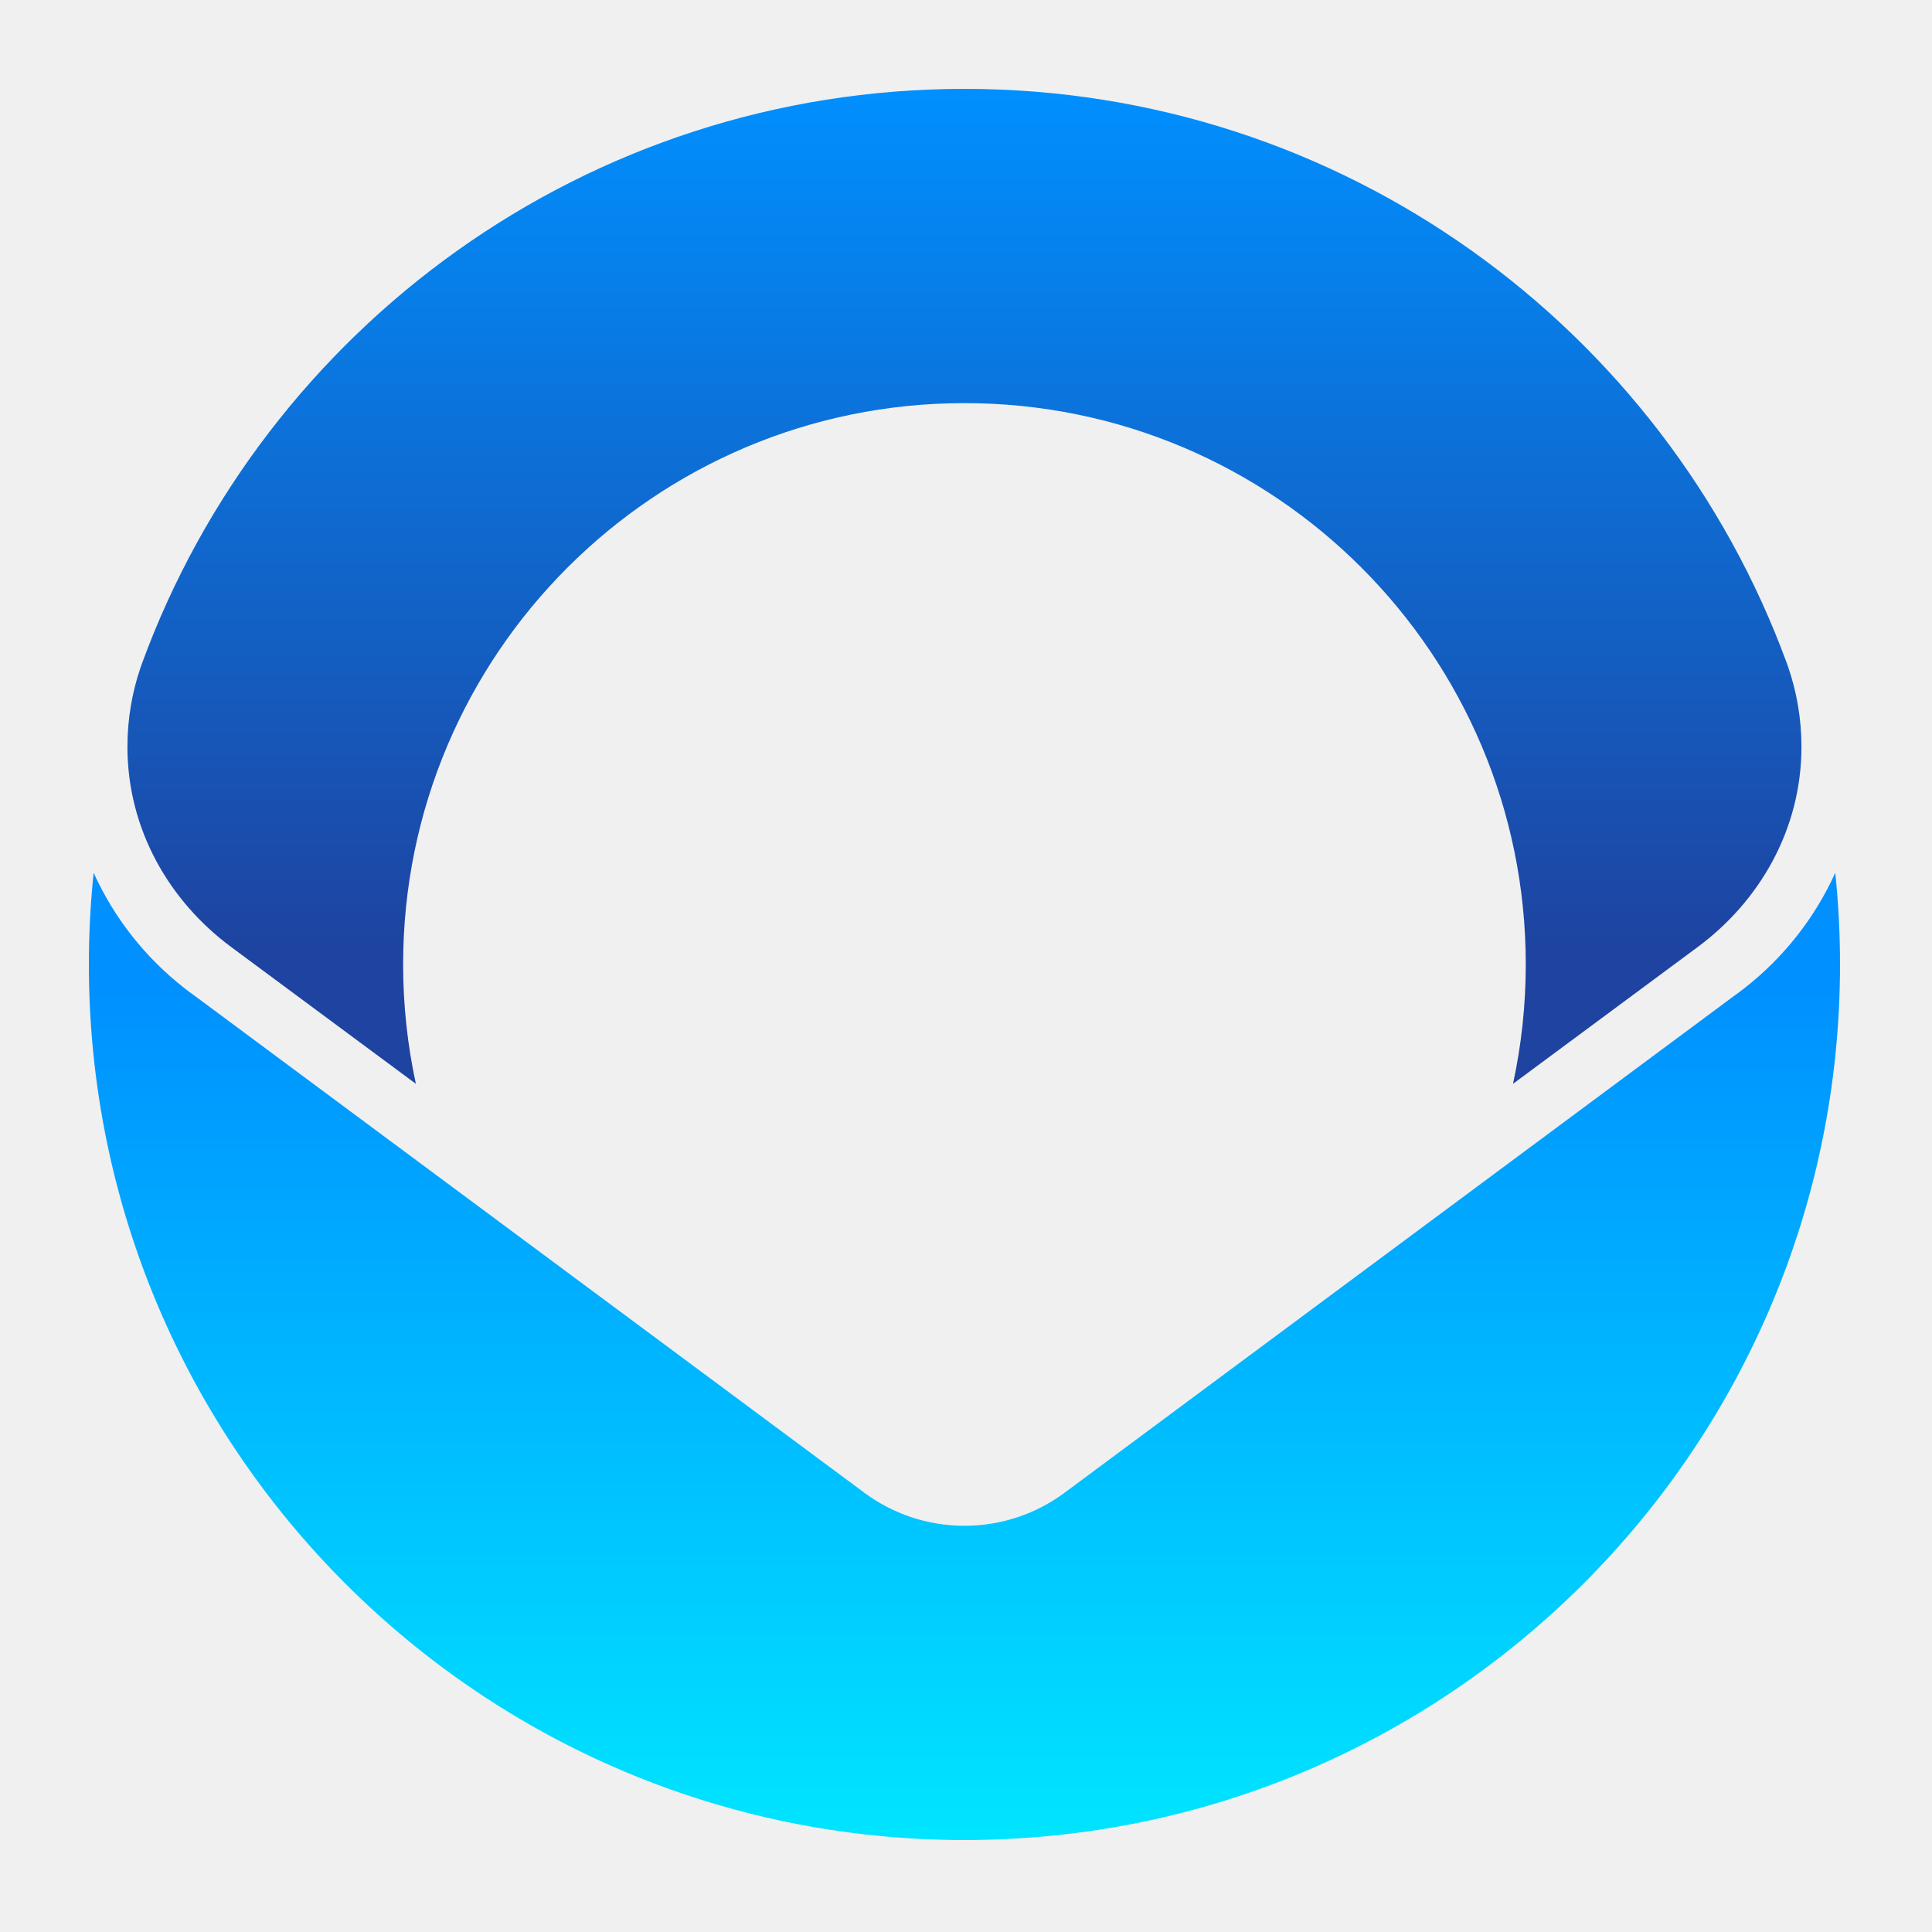
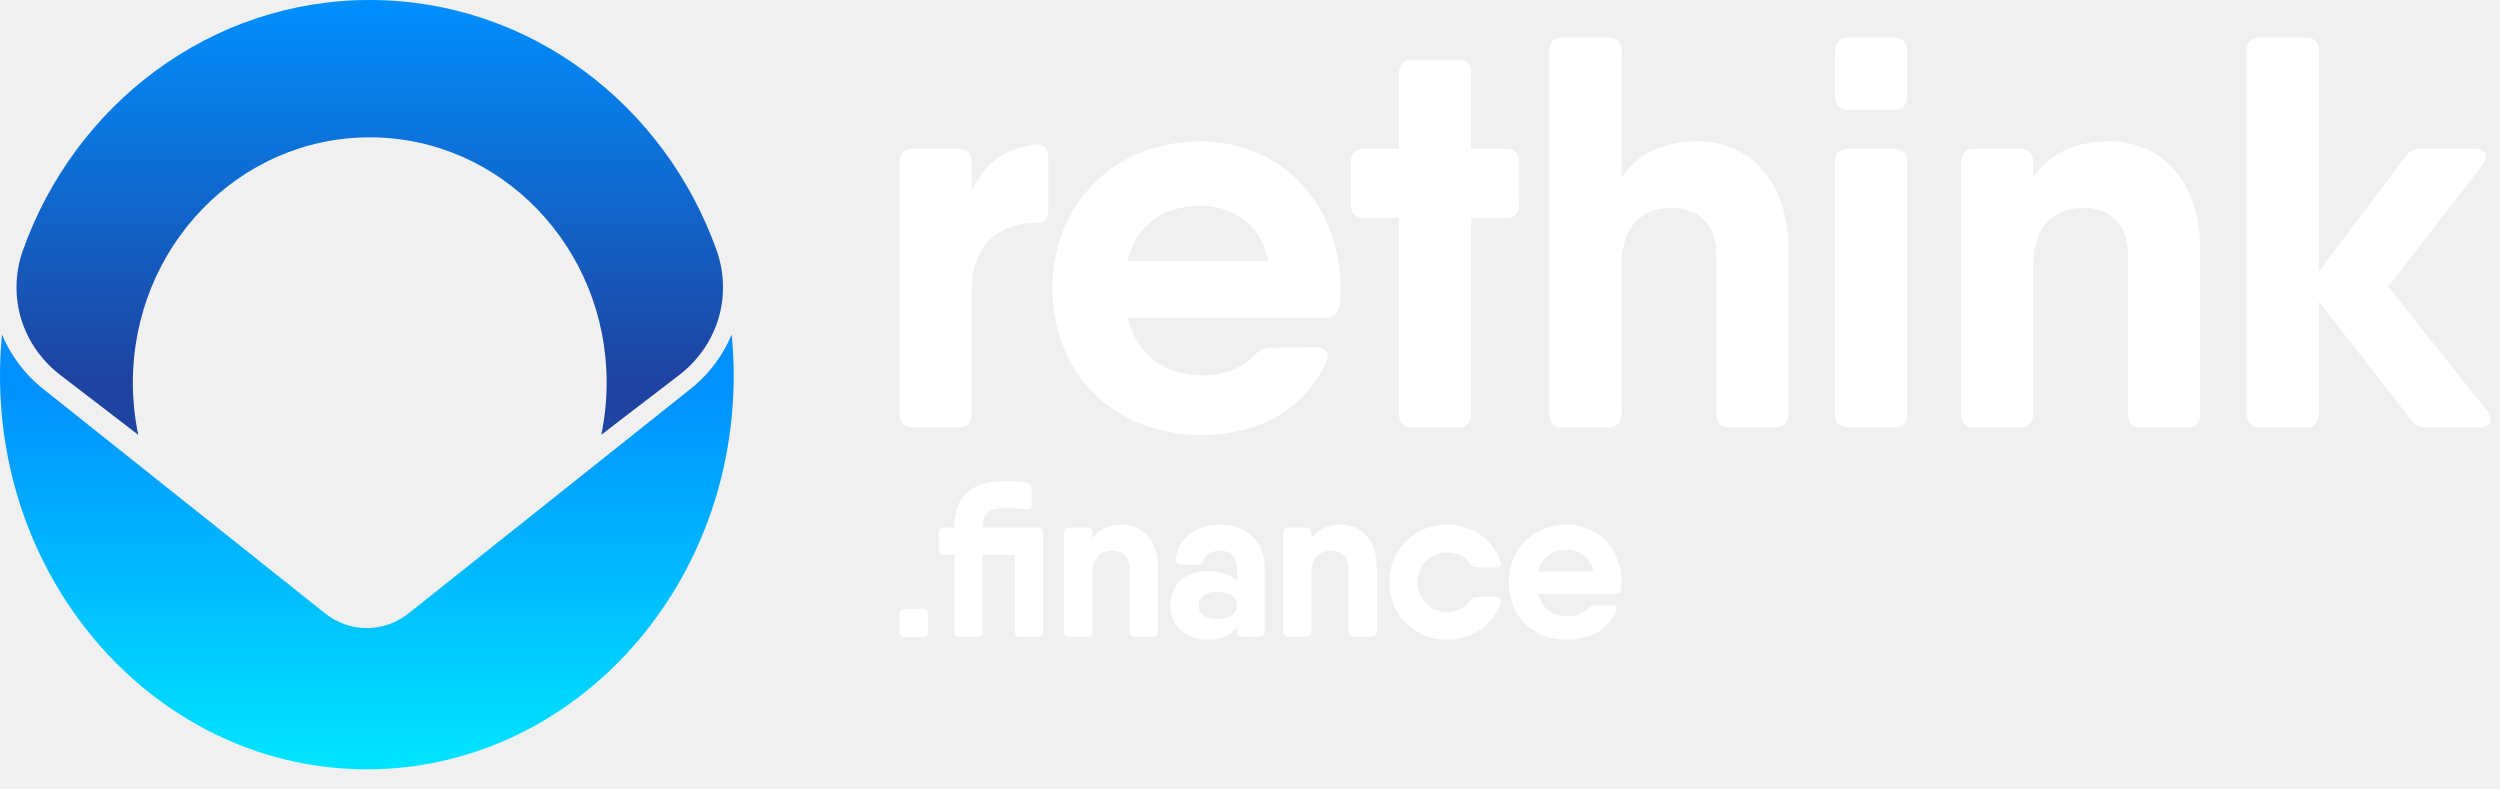
- <svg xmlns="http://www.w3.org/2000/svg" width="275" height="275" viewBox="0 0 500 500" version="1.1">
+ <svg xmlns="http://www.w3.org/2000/svg" width="92" height="29" viewBox="0 0 92 29" fill="none">
+   <path fill-rule="evenodd" clip-rule="evenodd" d="M38.078 5.318C37.056 5.448 36.205 5.981 35.759 7.026V5.967C35.759 5.653 35.584 5.478 35.271 5.478H33.594C33.278 5.478 33.103 5.652 33.103 5.967V15.244C33.103 15.555 33.278 15.729 33.594 15.729H35.271C35.584 15.729 35.759 15.555 35.759 15.244V10.675C35.759 8.847 36.953 8.191 38.205 8.195C38.445 8.195 38.579 8.031 38.579 7.723V5.786C38.579 5.475 38.404 5.27 38.075 5.321L38.078 5.318ZM33.282 22.404H33.965C34.063 22.404 34.144 22.484 34.144 22.582V23.262C34.144 23.36 34.064 23.441 33.965 23.441H33.282C33.184 23.441 33.103 23.36 33.103 23.262V22.582C33.103 22.484 33.184 22.404 33.282 22.404ZM38.199 19.416H37.803H36.162V19.376C36.162 18.834 36.481 18.697 37.016 18.697C37.246 18.697 37.501 18.71 37.764 18.737C37.889 18.753 37.966 18.683 37.966 18.56V17.983C37.966 17.869 37.912 17.794 37.797 17.777C37.529 17.724 37.272 17.701 37.016 17.701C35.738 17.701 35.121 18.271 35.121 19.376V19.416H34.736C34.612 19.416 34.544 19.485 34.544 19.607V20.222C34.544 20.345 34.612 20.413 34.736 20.413H35.121V23.244C35.121 23.367 35.189 23.435 35.313 23.435H35.971C36.093 23.435 36.162 23.367 36.162 23.244V20.413H37.349V23.244C37.349 23.367 37.417 23.435 37.541 23.435H38.199C38.321 23.435 38.39 23.367 38.39 23.244V19.607C38.39 19.485 38.321 19.416 38.199 19.416ZM41.302 19.308C40.799 19.308 40.429 19.49 40.203 19.829V19.607C40.203 19.485 40.135 19.416 40.012 19.416H39.354C39.23 19.416 39.162 19.485 39.162 19.607V23.244C39.162 23.367 39.23 23.435 39.354 23.435H40.012C40.135 23.435 40.203 23.367 40.203 23.244V21.108C40.203 20.503 40.522 20.268 40.932 20.268C41.297 20.268 41.571 20.485 41.571 20.945V23.244C41.571 23.367 41.64 23.435 41.764 23.435H42.422C42.544 23.435 42.612 23.367 42.612 23.244V20.867C42.612 19.883 42.051 19.308 41.301 19.308H41.302ZM44.9 19.308C44.072 19.308 43.366 19.762 43.265 20.583C43.257 20.715 43.334 20.783 43.458 20.783H44.103C44.218 20.783 44.261 20.72 44.302 20.611C44.371 20.394 44.596 20.268 44.9 20.268C45.283 20.268 45.525 20.466 45.525 20.944V21.372C45.292 21.169 44.943 21.016 44.431 21.016C43.713 21.016 43.071 21.435 43.071 22.279C43.071 23.123 43.713 23.544 44.431 23.544C44.943 23.544 45.292 23.37 45.525 23.087V23.245C45.525 23.367 45.594 23.435 45.718 23.435H46.351C46.474 23.435 46.542 23.367 46.542 23.245V20.883C46.542 19.837 45.791 19.308 44.9 19.308ZM44.785 22.78C44.326 22.78 44.112 22.57 44.112 22.281C44.112 21.991 44.326 21.78 44.785 21.78C45.242 21.78 45.525 21.971 45.525 22.281C45.525 22.57 45.242 22.78 44.785 22.78ZM49.358 19.308C48.854 19.308 48.484 19.49 48.258 19.829V19.607C48.258 19.485 48.19 19.416 48.067 19.416H47.41C47.286 19.416 47.217 19.485 47.217 19.607V23.244C47.217 23.367 47.286 23.435 47.41 23.435H48.067C48.19 23.435 48.258 23.367 48.258 23.244V21.108C48.258 20.503 48.577 20.268 48.987 20.268C49.352 20.268 49.627 20.485 49.627 20.945V23.244C49.627 23.367 49.695 23.435 49.819 23.435H50.477C50.599 23.435 50.667 23.367 50.667 23.244V20.867C50.667 19.883 50.106 19.308 49.356 19.308H49.358ZM55.06 21.968H54.335C54.228 21.968 54.164 22.014 54.105 22.107C53.938 22.364 53.627 22.523 53.261 22.523C52.644 22.523 52.167 22.065 52.167 21.426C52.167 20.787 52.644 20.329 53.261 20.329C53.624 20.329 53.935 20.486 54.105 20.751C54.164 20.837 54.234 20.883 54.335 20.883H55.06C55.191 20.883 55.267 20.799 55.219 20.668C54.959 19.863 54.184 19.308 53.261 19.308C52.037 19.308 51.126 20.23 51.126 21.426C51.126 22.621 52.037 23.544 53.261 23.544C54.184 23.544 54.96 22.989 55.219 22.183C55.267 22.053 55.191 21.968 55.06 21.968ZM57.66 19.308C56.392 19.308 55.522 20.232 55.522 21.426C55.522 22.628 56.372 23.544 57.685 23.544C58.508 23.544 59.17 23.166 59.475 22.488C59.533 22.368 59.456 22.279 59.318 22.279L58.672 22.286C58.571 22.286 58.508 22.326 58.435 22.392C58.277 22.565 58.003 22.685 57.699 22.685C57.183 22.685 56.747 22.425 56.606 21.853H58.625H59.459C59.573 21.853 59.65 21.8 59.665 21.676C59.67 21.596 59.677 21.516 59.677 21.43C59.677 20.244 58.853 19.308 57.66 19.308ZM56.6 21.037C56.724 20.535 57.102 20.238 57.655 20.238C58.091 20.238 58.516 20.464 58.636 21.037H56.6ZM44.185 5.202C40.95 5.202 38.73 7.559 38.73 10.604C38.73 13.668 40.898 16.006 44.247 16.006C46.347 16.006 48.035 15.042 48.814 13.313C48.962 13.006 48.766 12.78 48.412 12.78L46.766 12.797C46.508 12.797 46.347 12.9 46.162 13.067C45.757 13.508 45.06 13.816 44.285 13.816C42.967 13.816 41.855 13.153 41.495 11.694H46.645H48.773C49.064 11.694 49.26 11.557 49.298 11.243C49.312 11.038 49.329 10.833 49.329 10.614C49.329 7.59 47.229 5.202 44.185 5.202ZM41.481 9.613C41.797 8.331 42.761 7.573 44.172 7.573C45.283 7.573 46.368 8.15 46.673 9.613H41.481ZM55.422 5.479H54.139V2.683C54.139 2.373 53.964 2.198 53.652 2.198H51.974C51.658 2.198 51.483 2.373 51.483 2.683V5.479H50.196C49.884 5.479 49.709 5.653 49.709 5.964V7.532C49.709 7.846 49.884 8.021 50.196 8.021H51.483V15.24C51.483 15.555 51.658 15.729 51.974 15.729H53.652C53.964 15.729 54.139 15.555 54.139 15.24V8.021H55.422C55.734 8.021 55.909 7.846 55.909 7.532V5.964C55.909 5.653 55.734 5.479 55.422 5.479ZM62.473 5.202C61.19 5.202 60.246 5.666 59.67 6.531V1.863C59.67 1.553 59.495 1.378 59.182 1.378H57.505C57.189 1.378 57.014 1.553 57.014 1.863V15.24C57.014 15.555 57.189 15.729 57.505 15.729H59.182C59.495 15.729 59.67 15.555 59.67 15.24V9.794C59.67 8.249 60.483 7.651 61.529 7.651C62.459 7.651 63.159 8.205 63.159 9.377V15.24C63.159 15.555 63.334 15.729 63.65 15.729H65.328C65.64 15.729 65.815 15.555 65.815 15.24V9.179C65.815 6.667 64.384 5.201 62.47 5.201H62.473V5.202ZM68.014 4.043H69.692C70.007 4.043 70.183 3.869 70.183 3.555V1.863C70.183 1.553 70.007 1.378 69.692 1.378H68.014C67.702 1.378 67.527 1.553 67.527 1.863V3.555C67.527 3.869 67.702 4.043 68.014 4.043ZM68.014 15.729H69.692C70.007 15.729 70.183 15.555 70.183 15.24V5.964C70.183 5.653 70.007 5.479 69.692 5.479H68.014C67.702 5.479 67.527 5.653 67.527 5.964V15.24C67.527 15.555 67.702 15.729 68.014 15.729ZM77.624 5.202C76.341 5.202 75.398 5.666 74.821 6.531V5.964C74.821 5.653 74.646 5.479 74.334 5.479H72.656C72.34 5.479 72.165 5.653 72.165 5.964V15.24C72.165 15.555 72.34 15.729 72.656 15.729H74.334C74.646 15.729 74.821 15.555 74.821 15.24V9.794C74.821 8.249 75.634 7.651 76.681 7.651C77.611 7.651 78.311 8.205 78.311 9.377V15.24C78.311 15.555 78.486 15.729 78.801 15.729H80.479C80.791 15.729 80.966 15.555 80.966 15.24V9.179C80.966 6.667 79.536 5.201 77.621 5.201H77.624V5.202ZM91.541 15.138L87.89 10.552L91.359 6.066C91.603 5.738 91.469 5.478 91.068 5.478H89.095C88.844 5.478 88.652 5.571 88.508 5.775L85.334 9.985V1.863C85.334 1.552 85.159 1.378 84.843 1.378H83.165C82.853 1.378 82.678 1.552 82.678 1.863V15.24C82.678 15.555 82.853 15.729 83.165 15.729H84.843C85.159 15.729 85.334 15.555 85.334 15.24V11.099L88.714 15.432C88.858 15.637 89.05 15.729 89.3 15.729H91.256C91.658 15.729 91.791 15.463 91.541 15.138Z" fill="white" />
+   <path fill-rule="evenodd" clip-rule="evenodd" d="M13.607 5.054C8.792 5.054 4.889 9.095 4.889 14.081C4.889 14.739 4.958 15.381 5.087 16L2.219 13.801C1.259 13.065 0.607 11.911 0.607 10.58C0.607 10.131 0.68 9.7 0.813 9.298C0.819 9.28 0.825 9.262 0.832 9.243L0.834 9.237C2.741 3.847 7.74 0 13.607 0C19.474 0 24.473 3.847 26.38 9.237L26.382 9.243C26.389 9.262 26.395 9.28 26.401 9.298C26.534 9.7 26.607 10.131 26.607 10.58C26.607 11.911 25.954 13.065 24.995 13.801L22.127 16C22.256 15.381 22.325 14.739 22.325 14.081C22.325 9.095 18.422 5.054 13.607 5.054Z" fill="url(#paint0_linear_66_4061)" />
+   <path fill-rule="evenodd" clip-rule="evenodd" d="M13.5 28.311C6.044 28.311 0 21.826 0 13.827C0 13.315 0.025 12.809 0.073 12.311C0.39 13.062 0.873 13.716 1.472 14.218C1.48 14.224 1.487 14.23 1.495 14.237C1.546 14.279 1.598 14.32 1.65 14.361L11.949 22.56C11.953 22.564 11.957 22.567 11.961 22.57C12.392 22.911 12.923 23.112 13.498 23.113C13.499 23.113 13.501 23.113 13.502 23.113C14.077 23.112 14.608 22.911 15.038 22.57C15.043 22.567 15.047 22.564 15.051 22.56L25.35 14.361C25.402 14.32 25.454 14.279 25.505 14.237C25.513 14.23 25.52 14.224 25.528 14.218C26.127 13.716 26.61 13.062 26.927 12.311C26.975 12.809 27 13.315 27 13.827C27 21.826 20.956 28.311 13.5 28.311Z" fill="url(#paint1_linear_66_4061)" />
  <defs>
-     <linearGradient x1="50%" y1="86.85%" x2="50%" y2="-0.582%" id="linearGradient-1">
-       <stop stop-color="#1E43A0" offset="0%" />
-       <stop stop-color="#0090FF" offset="100%" />
+     <linearGradient id="paint0_linear_66_4061" x1="13.607" y1="13.896" x2="13.607" y2="-0.093" gradientUnits="userSpaceOnUse">
+       <stop stop-color="#1E43A0" />
+       <stop offset="1" stop-color="#0090FF" />
    </linearGradient>
-     <linearGradient x1="50%" y1="100%" x2="50%" y2="11.542%" id="linearGradient-2">
-       <stop stop-color="#00E5FF" offset="0%" />
-       <stop stop-color="#0090FF" offset="100%" />
+     <linearGradient id="paint1_linear_66_4061" x1="13.5" y1="28.311" x2="13.5" y2="14.157" gradientUnits="userSpaceOnUse">
+       <stop stop-color="#00E5FF" />
+       <stop offset="1" stop-color="#0090FF" />
    </linearGradient>
  </defs>
-   <g transform="translate(23, 23)" stroke="none" stroke-width="1" fill="none" fill-rule="evenodd">
-     <path d="M226.598,81.329 C146.366,81.329 81.327,146.366 81.327,226.598 C81.327,237.199 82.473,247.533 84.628,257.49 L36.841,222.098 C20.85,210.257 9.979,191.681 9.979,170.266 C9.979,163.046 11.188,156.107 13.413,149.64 C13.52,149.348 13.617,149.047 13.727,148.752 L13.763,148.65 C45.541,61.903 128.84,2.84217094e-14 226.598,2.84217094e-14 C324.356,2.84217094e-14 407.655,61.904 439.433,148.65 L439.469,148.752 C439.576,149.047 439.675,149.348 439.783,149.64 C442.004,156.107 443.214,163.046 443.214,170.266 C443.214,191.681 432.343,210.257 416.354,222.098 L368.566,257.49 C370.723,247.533 371.869,237.199 371.869,226.598 C371.869,146.367 306.83,81.329 226.598,81.329 Z" fill="url(#linearGradient-1)" />
-     <path d="M226.598,453.196 C101.449,453.196 0,351.745 0,226.599 C0,218.588 0.422,210.676 1.232,202.878 C6.55,214.636 14.658,224.865 24.711,232.719 C24.838,232.815 24.962,232.912 25.086,233.008 C25.945,233.67 26.816,234.315 27.701,234.946 L200.56,363.225 C200.637,363.28 200.704,363.33 200.775,363.383 C207.992,368.709 216.907,371.862 226.56,371.869 C226.585,371.869 226.607,371.869 226.632,371.869 C236.285,371.863 245.206,368.709 252.42,363.383 C252.491,363.33 252.561,363.279 252.635,363.225 L425.496,234.946 C426.381,234.315 427.252,233.671 428.108,233.008 C428.235,232.912 428.359,232.815 428.483,232.719 C438.536,224.865 446.643,214.636 451.964,202.878 C452.775,210.676 453.195,218.588 453.195,226.599 C453.195,351.744 351.745,453.196 226.598,453.196 Z" fill="url(#linearGradient-2)" />
-   </g>
</svg>
